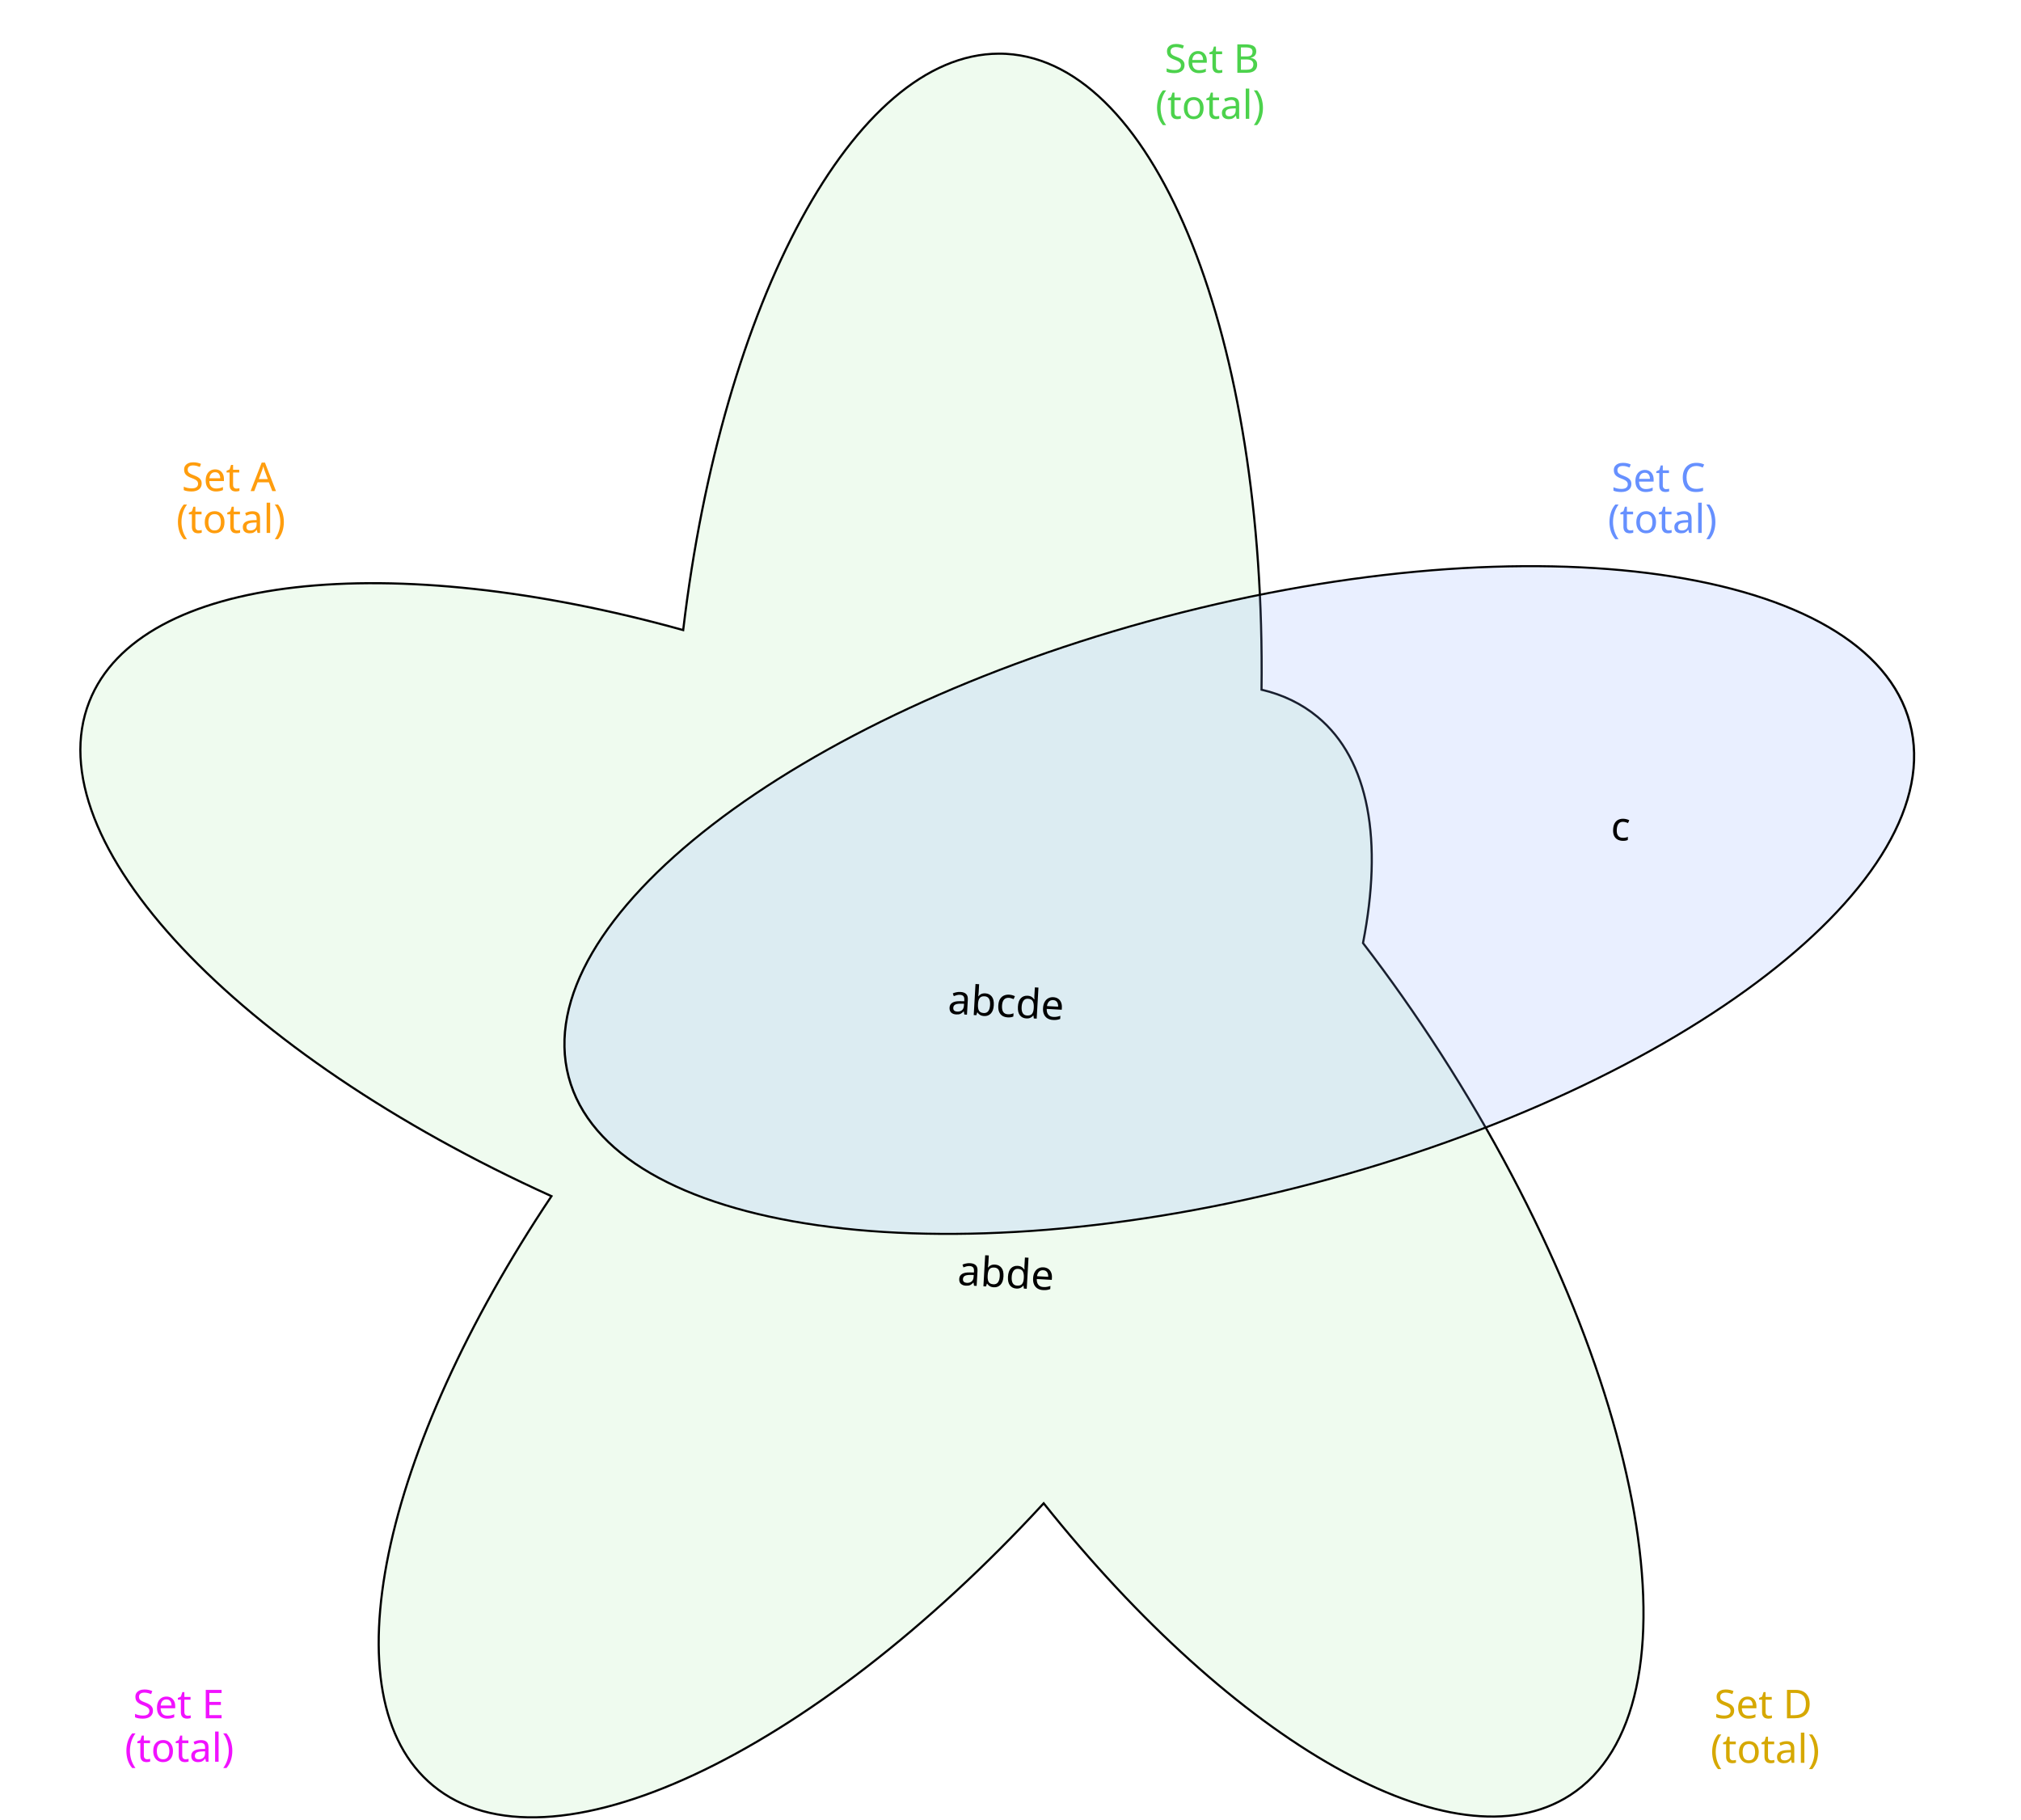
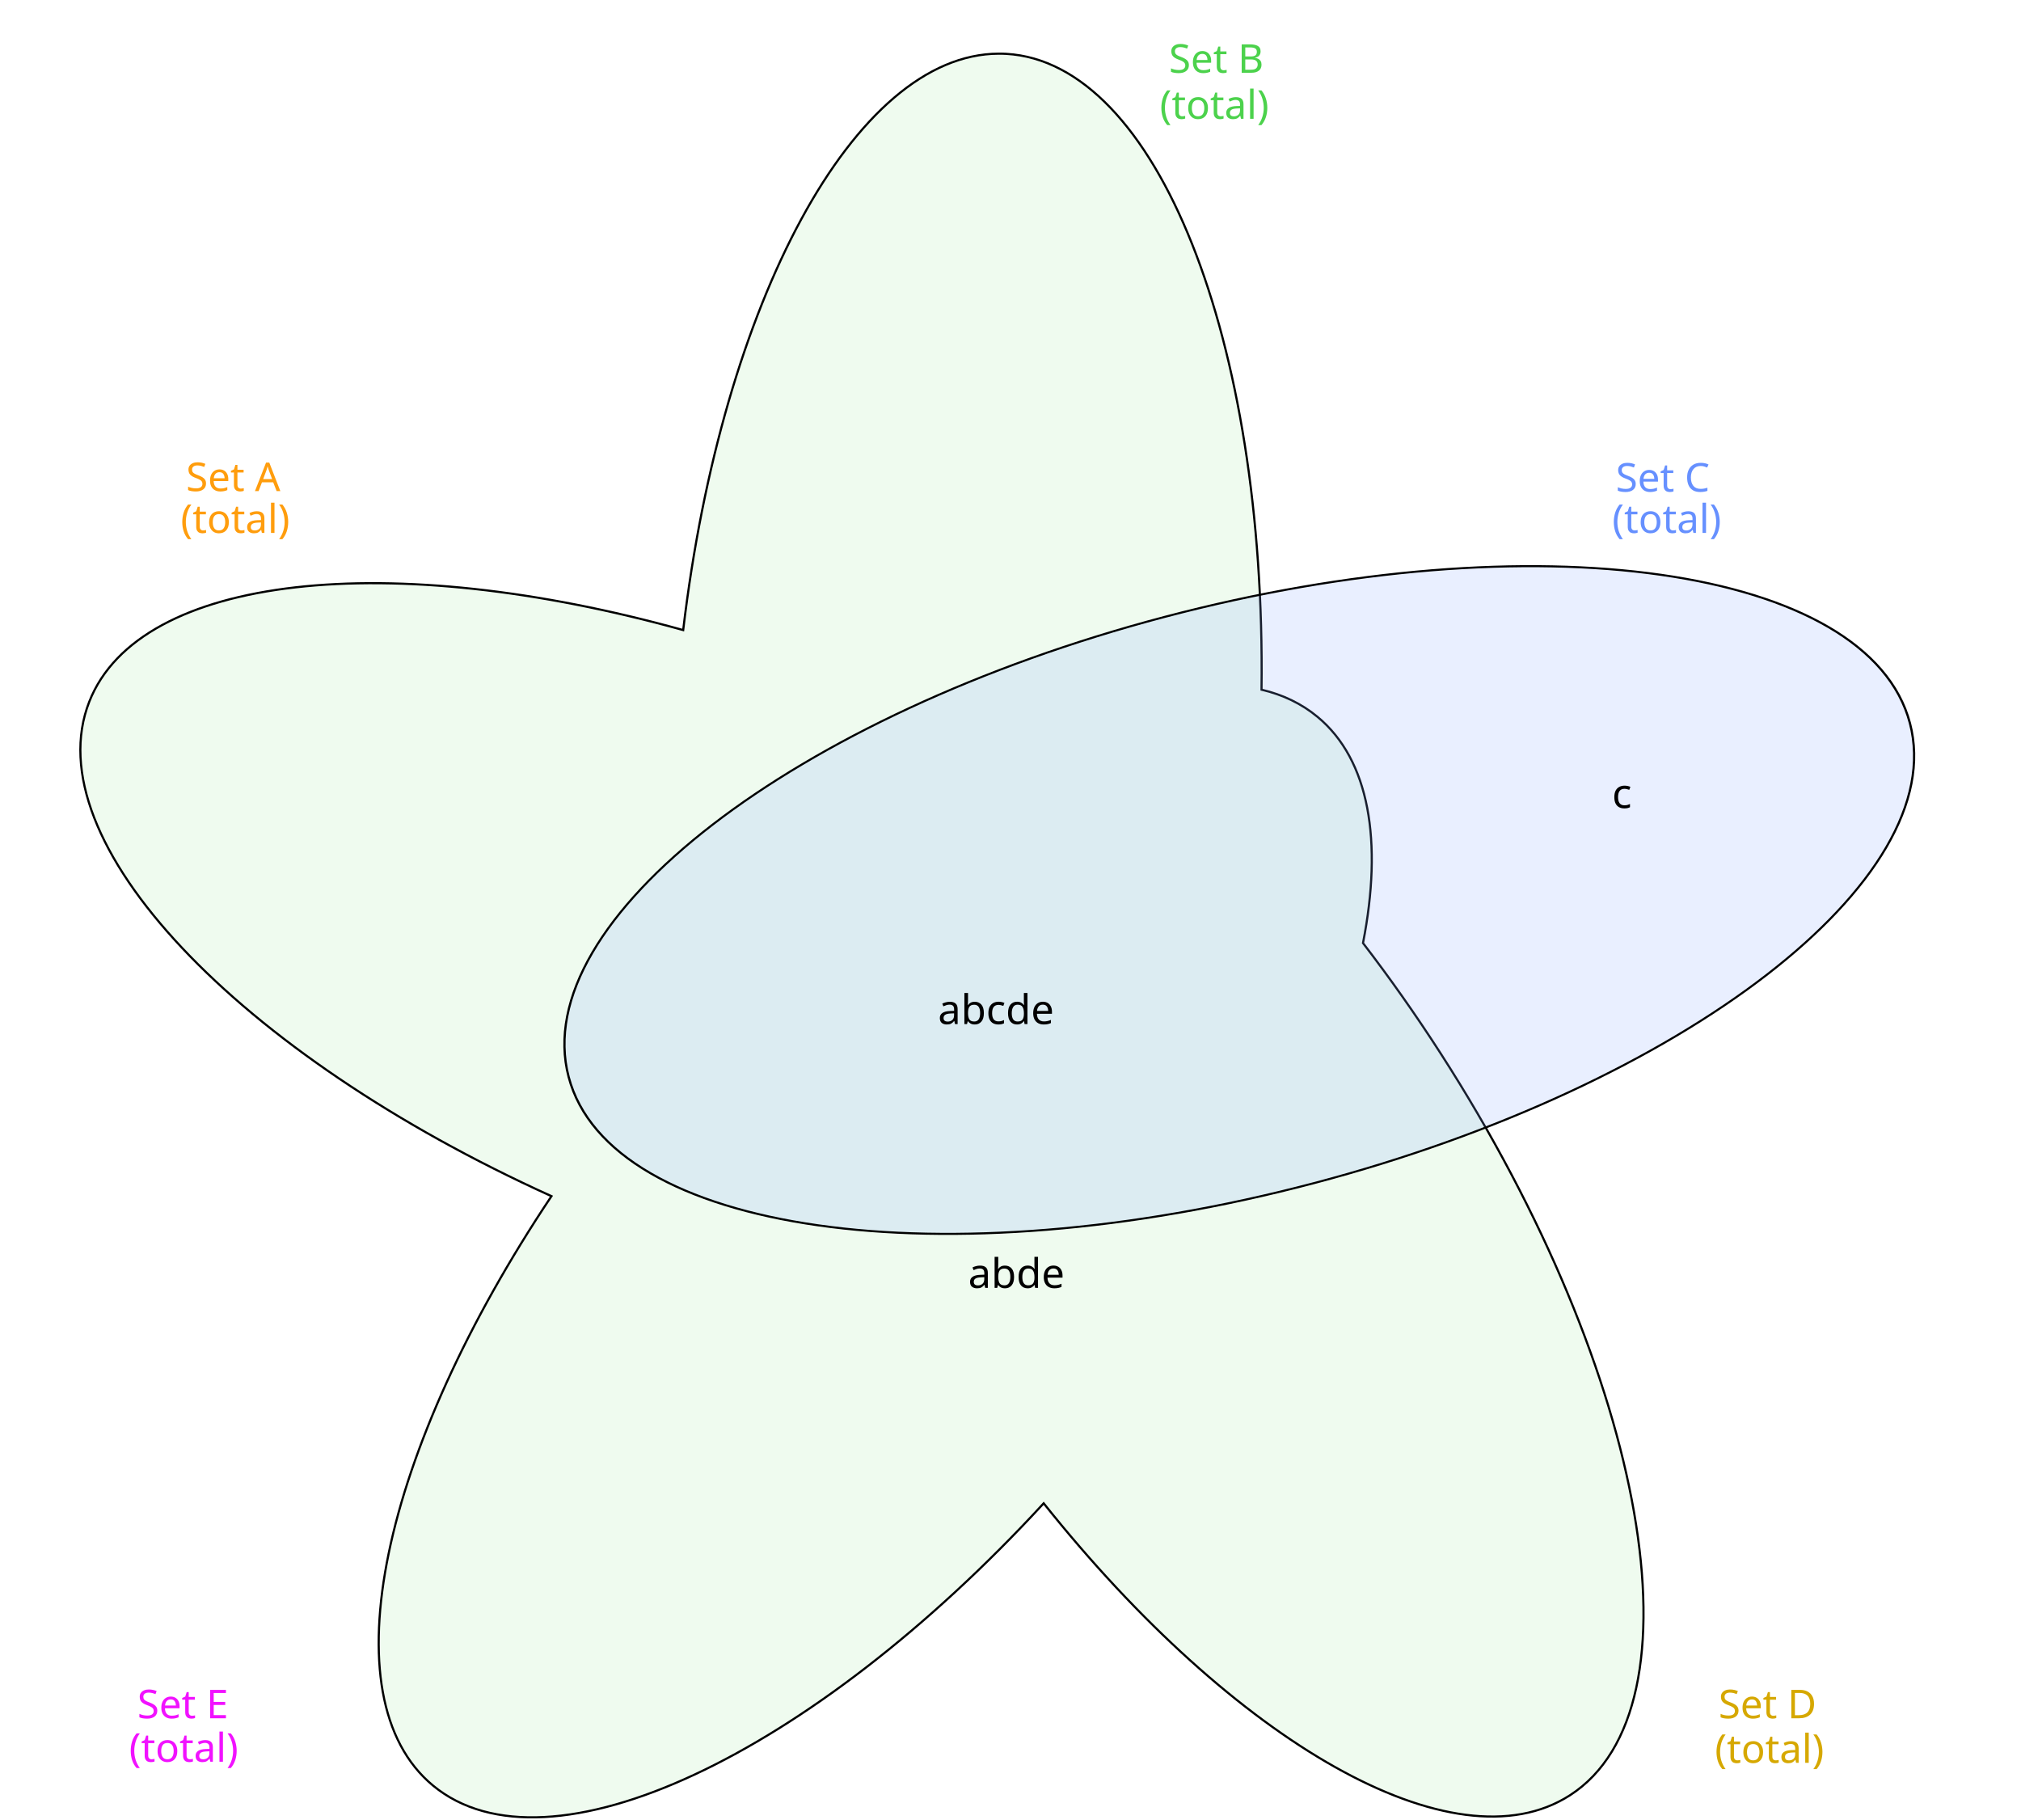
<svg xmlns="http://www.w3.org/2000/svg" xmlns:ns1="http://www.openswatchbook.org/uri/2009/osb" width="712" height="641" id="diagram" version="1.1">
  <defs id="defs4">
    <linearGradient id="linearGradient5351" ns1:paint="solid">
      <stop style="stop-color:#000000;stop-opacity:1;" offset="0" id="stop5353" />
    </linearGradient>
  </defs>
  <g id="layer1" transform="translate(-79.87914,108.5835)">
    <path style="fill:#a8e9a8;fill-opacity:0.184;stroke:#000000;stroke-width:0.756;stroke-linejoin:miter;stroke-miterlimit:4;stroke-opacity:1;stroke-dasharray:none" d="M 351.844 18.906 C 301.042 19.057 254.38 106.307 240.688 221.938 C 137.532 193.263 49.203 202.105 31.469 247.125 C 12.111 296.267 83.665 371.263 194.281 421.344 C 134.467 510.79 115.13 597.976 152.531 628.938 C 193.043 662.473 285.945 618.32 367.688 529.531 C 434.885 613.74 512.234 658.679 553.094 632.375 C 600.989 601.543 580.608 484.563 507.562 371.094 C 498.761 357.422 489.583 344.42 480.188 332.188 C 487.193 296.36 482.485 267.672 464.156 252.5 C 458.533 247.845 451.91 244.687 444.438 242.938 C 445.986 120.036 407.687 22.002 354.5 18.969 C 353.611 18.918 352.73 18.904 351.844 18.906 z " transform="translate(79.87914,-108.5835)" id="elipseB" />
    <path class="elipse" style="fill:#88a8ff;fill-opacity:0.184;stroke:#000000;stroke-width:0.486;stroke-linejoin:miter;stroke-miterlimit:4;stroke-opacity:1;stroke-dasharray:none" id="elipseC" d="m -251.401,157.342 c 0,83.021 -30.943,150.322 -69.114,150.322 -38.17,0 -69.114,-67.301 -69.114,-150.322 0,-83.021 30.943,-150.322 69.114,-150.322 38.17,0 69.114,67.301 69.114,150.322 z" transform="matrix(-0.3804561,-1.442971,1.571762,-0.4144133,147.2328,-188.8416)" />
-     <text xml:space="preserve" style="font-size:14px;font-style:normal;font-variant:normal;font-weight:normal;font-stretch:normal;text-align:start;line-height:125%;letter-spacing:0px;word-spacing:0px;writing-mode:lr-tb;text-anchor:start;fill:#000000;fill-opacity:1;stroke:none;font-family:Sans;-inkscape-font-specification:Sans" x="656.81" y="150.114" id="c" transform="matrix(0.9983828,0.05684918,-0.05684918,0.9983828,0,0)">
-       <tspan id="tspan5373" x="656.81" y="150.114">c</tspan>
+     <text id="abcde" x="410.329" y="252.143" style="line-height:0%;font-family:sans-serif;letter-spacing:0px;word-spacing:0px;fill:#000000" xml:space="preserve">
+       <tspan x="410.329" y="252.143" font-family="sans-serif" font-size="14.422px" style="line-height:1.25" id="tspan53">abcde</tspan>
    </text>
-     <text xml:space="preserve" style="font-size:14.422px;font-style:normal;font-variant:normal;font-weight:normal;font-stretch:normal;text-align:start;line-height:125%;letter-spacing:0px;word-spacing:0px;writing-mode:lr-tb;text-anchor:start;fill:#000000;fill-opacity:1;stroke:none;font-family:Sans;-inkscape-font-specification:Sans" x="427.087" y="224.515" id="abcde" transform="matrix(0.9983828,0.05684918,-0.05684918,0.9983828,0,0)">
-       <tspan id="tspan46" x="427.087" y="224.515">abcde</tspan>
+     <text id="abde" x="420.973" y="345.075" style="line-height:0%;font-family:sans-serif;letter-spacing:0px;word-spacing:0px;fill:#000000" xml:space="preserve">
+       <tspan x="420.973" y="345.075" font-family="sans-serif" font-size="14.422px" style="line-height:1.25" id="tspan71">abde</tspan>
    </text>
-     <text xml:space="preserve" style="font-size:14.422px;font-style:normal;font-variant:normal;font-weight:normal;font-stretch:normal;text-align:start;line-height:125%;letter-spacing:0px;word-spacing:0px;writing-mode:lr-tb;text-anchor:start;fill:#000000;fill-opacity:1;stroke:none;font-family:Sans;-inkscape-font-specification:Sans" x="435.92" y="319.711" id="abde" transform="matrix(0.9983828,0.05684918,-0.05684918,0.9983828,0,0)">
-       <tspan id="tspan5449" x="435.92" y="319.711">abde</tspan>
+     <text id="labelE" x="149.633" y="496.666" fill="#f112ff" text-align="center" style="line-height:0%;font-family:sans-serif;letter-spacing:0px;word-spacing:0px;text-anchor:middle" xml:space="preserve">
+       <tspan x="152.094" y="496.666" font-family="sans-serif" font-size="14px" style="line-height:1.25" id="tspan108">     Set E     </tspan>
    </text>
-     <text xml:space="preserve" style="font-size:14px;font-style:normal;font-weight:normal;text-align:center;line-height:125%;letter-spacing:0px;word-spacing:0px;text-anchor:middle;fill:#f112ff;fill-opacity:1;stroke:none;font-family:Sans" x="149.633" y="496.666" id="labelE">
-       <tspan id="tspan3054" x="151.861" y="496.666">     Set E     </tspan>
+     <text id="labelD" x="707.913" y="496.666" fill="#d6a800" text-align="center" style="line-height:0%;font-family:sans-serif;letter-spacing:0px;word-spacing:0px;text-anchor:middle" xml:space="preserve">
+       <tspan x="710.374" y="496.666" font-family="sans-serif" font-size="14px" style="line-height:1.25" id="tspan111">     Set D     </tspan>
    </text>
-     <text xml:space="preserve" style="font-size:14px;font-style:normal;font-weight:normal;text-align:center;line-height:125%;letter-spacing:0px;word-spacing:0px;text-anchor:middle;fill:#d6a800;fill-opacity:1;stroke:none;font-family:Sans" x="707.913" y="496.666" id="labelD">
-       <tspan id="tspan3054-7" x="710.142" y="496.666">     Set D     </tspan>
+     <text id="labelA" x="167.379" y="64.394" fill="#ff9d0d" text-align="center" style="line-height:0%;font-family:sans-serif;letter-spacing:0px;word-spacing:0px;text-anchor:middle" xml:space="preserve">
+       <tspan x="169.84" y="64.394" font-family="sans-serif" font-size="14px" style="line-height:1.25" id="tspan114">     Set A     </tspan>
    </text>
-     <text xml:space="preserve" style="font-size:14px;font-style:normal;font-weight:normal;text-align:center;line-height:125%;letter-spacing:0px;word-spacing:0px;text-anchor:middle;fill:#ff9d0d;fill-opacity:1;stroke:none;font-family:Sans" x="167.379" y="64.394" id="labelA">
-       <tspan id="tspan3054-4" x="169.608" y="64.394">     Set A     </tspan>
+     <text id="labelC" x="669.197" y="64.586" fill="#6690ff" text-align="center" style="line-height:0%;font-family:sans-serif;letter-spacing:0px;word-spacing:0px;text-anchor:middle" xml:space="preserve">
+       <tspan x="671.658" y="64.586" font-family="sans-serif" font-size="14px" style="line-height:1.25" id="tspan117">     Set C    </tspan>
    </text>
-     <text xml:space="preserve" style="font-size:14px;font-style:normal;font-weight:normal;text-align:center;line-height:125%;letter-spacing:0px;word-spacing:0px;text-anchor:middle;fill:#6690ff;fill-opacity:1;stroke:none;font-family:Sans" x="669.197" y="64.586" id="labelC">
-       <tspan id="tspan3054-8" x="671.426" y="64.586">     Set C    </tspan>
+     <text id="labelB" x="513.72" y="-82.959" fill="#4cd24c" text-align="center" style="line-height:0%;font-family:sans-serif;letter-spacing:0px;word-spacing:0px;text-anchor:middle" xml:space="preserve">
+       <tspan x="516.181" y="-82.959" font-family="sans-serif" font-size="14px" style="line-height:1.25" id="tspan120">     Set B     </tspan>
    </text>
-     <text xml:space="preserve" style="font-size:14px;font-style:normal;font-weight:normal;text-align:center;line-height:125%;letter-spacing:0px;word-spacing:0px;text-anchor:middle;fill:#4cd24c;fill-opacity:1;stroke:none;font-family:Sans" x="513.72" y="-82.959" id="labelB">
-       <tspan id="tspan3054-45" x="515.949" y="-82.959">     Set B     </tspan>
+     <text id="totalE" x="151.751" y="511.981" fill="#f112ff" text-align="center" style="line-height:0%;font-family:sans-serif;letter-spacing:0px;word-spacing:0px;text-anchor:middle" xml:space="preserve">
+       <tspan x="154.212" y="511.981" font-family="sans-serif" font-size="14px" style="line-height:1.25" id="tspan123">   (total)    </tspan>
    </text>
-     <text xml:space="preserve" style="font-size:14px;font-style:normal;font-weight:normal;text-align:center;line-height:125%;letter-spacing:0px;word-spacing:0px;text-anchor:middle;fill:#f112ff;fill-opacity:1;stroke:none;font-family:Sans" x="151.751" y="511.981" id="totalE">
-       <tspan id="tspan3054-5" x="153.98" y="511.981">   (total)    </tspan>
+     <text id="totalD" x="708.603" y="512.364" fill="#d6a800" text-align="center" style="line-height:0%;font-family:sans-serif;letter-spacing:0px;word-spacing:0px;text-anchor:middle" xml:space="preserve">
+       <tspan x="711.063" y="512.364" font-family="sans-serif" font-size="14px" style="line-height:1.25" id="tspan126">     (total)     </tspan>
    </text>
-     <text xml:space="preserve" style="font-size:14px;font-style:normal;font-weight:normal;text-align:center;line-height:125%;letter-spacing:0px;word-spacing:0px;text-anchor:middle;fill:#d6a800;fill-opacity:1;stroke:none;font-family:Sans" x="708.603" y="512.364" id="totalD">
-       <tspan id="tspan3054-7-8" x="710.831" y="512.364">     (total)     </tspan>
+     <text id="totalC" x="670.603" y="79.13" fill="#6690ff" text-align="center" style="line-height:0%;font-family:sans-serif;letter-spacing:0px;word-spacing:0px;text-anchor:middle" xml:space="preserve">
+       <tspan x="673.063" y="79.13" font-family="sans-serif" font-size="14px" style="line-height:1.25" id="tspan129">     (total)    </tspan>
    </text>
-     <text xml:space="preserve" style="font-size:14px;font-style:normal;font-weight:normal;text-align:center;line-height:125%;letter-spacing:0px;word-spacing:0px;text-anchor:middle;fill:#6690ff;fill-opacity:1;stroke:none;font-family:Sans" x="670.603" y="79.13" id="totalC">
-       <tspan id="tspan3054-8-7" x="672.831" y="79.13">     (total)    </tspan>
+     <text id="totalB" x="513.028" y="-66.743" fill="#4cd24c" text-align="center" style="line-height:0%;font-family:sans-serif;letter-spacing:0px;word-spacing:0px;text-anchor:middle" xml:space="preserve">
+       <tspan x="515.489" y="-66.743" font-family="sans-serif" font-size="14px" style="line-height:1.25" id="tspan132">     (total)     </tspan>
    </text>
-     <text xml:space="preserve" style="font-size:14px;font-style:normal;font-weight:normal;text-align:center;line-height:125%;letter-spacing:0px;word-spacing:0px;text-anchor:middle;fill:#4cd24c;fill-opacity:1;stroke:none;font-family:Sans" x="513.028" y="-66.743" id="totalB">
-       <tspan id="tspan3054-45-2" x="515.257" y="-66.743">     (total)     </tspan>
+     <text id="totalA" x="168.092" y="79.13" fill="#ff9d0d" text-align="center" style="line-height:0%;font-family:sans-serif;letter-spacing:0px;word-spacing:0px;text-anchor:middle" xml:space="preserve">
+       <tspan x="170.553" y="79.13" font-family="sans-serif" font-size="14px" style="line-height:1.25" id="tspan135">     (total)     </tspan>
    </text>
-     <text xml:space="preserve" style="font-size:14px;font-style:normal;font-weight:normal;text-align:center;line-height:125%;letter-spacing:0px;word-spacing:0px;text-anchor:middle;fill:#ff9d0d;fill-opacity:1;stroke:none;font-family:Sans" x="168.092" y="79.13" id="totalA">
-       <tspan id="tspan3054-4-8" x="170.32" y="79.13">     (total)     </tspan>
+     <text id="c" x="647.813" y="176.033" style="line-height:0%;letter-spacing:0px;word-spacing:0px;fill:#000000;font-family:sans-serif" xml:space="preserve">
+       <tspan x="647.813" y="176.033" font-size="14.422px" style="font-size:14.422px;line-height:1.25;font-family:sans-serif" id="tspan32-7">c</tspan>
    </text>
  </g>
</svg>
